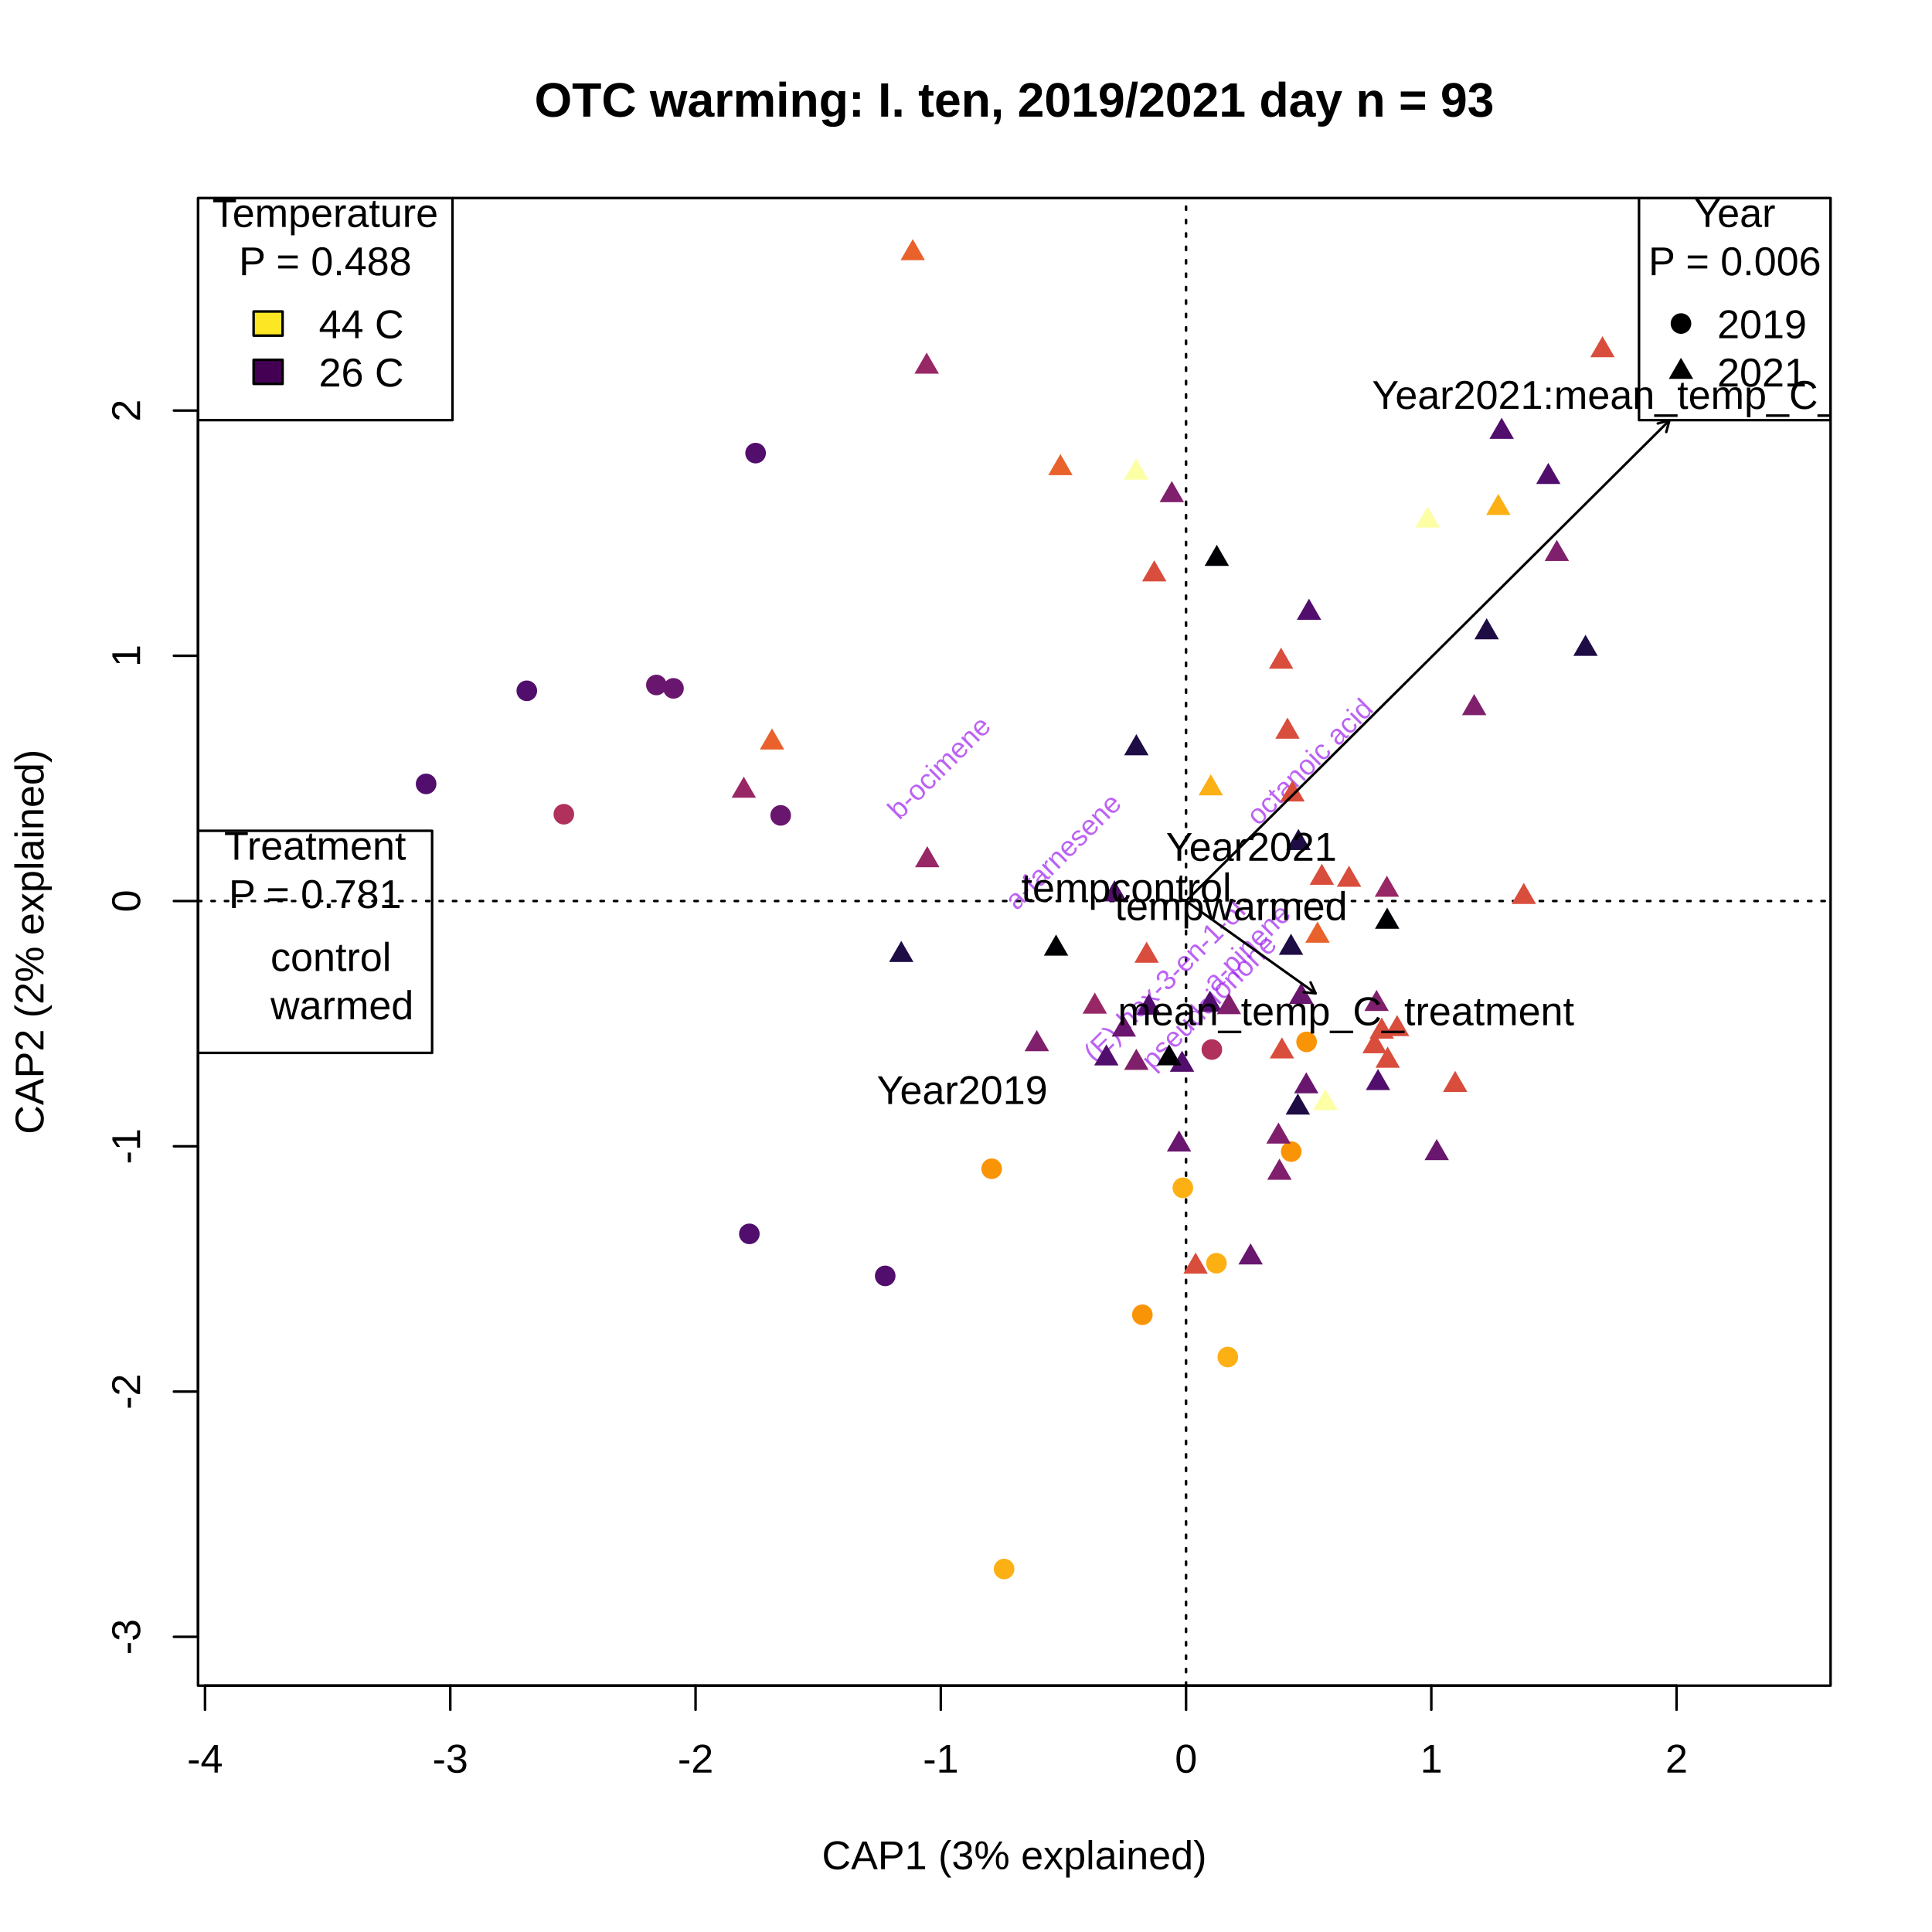
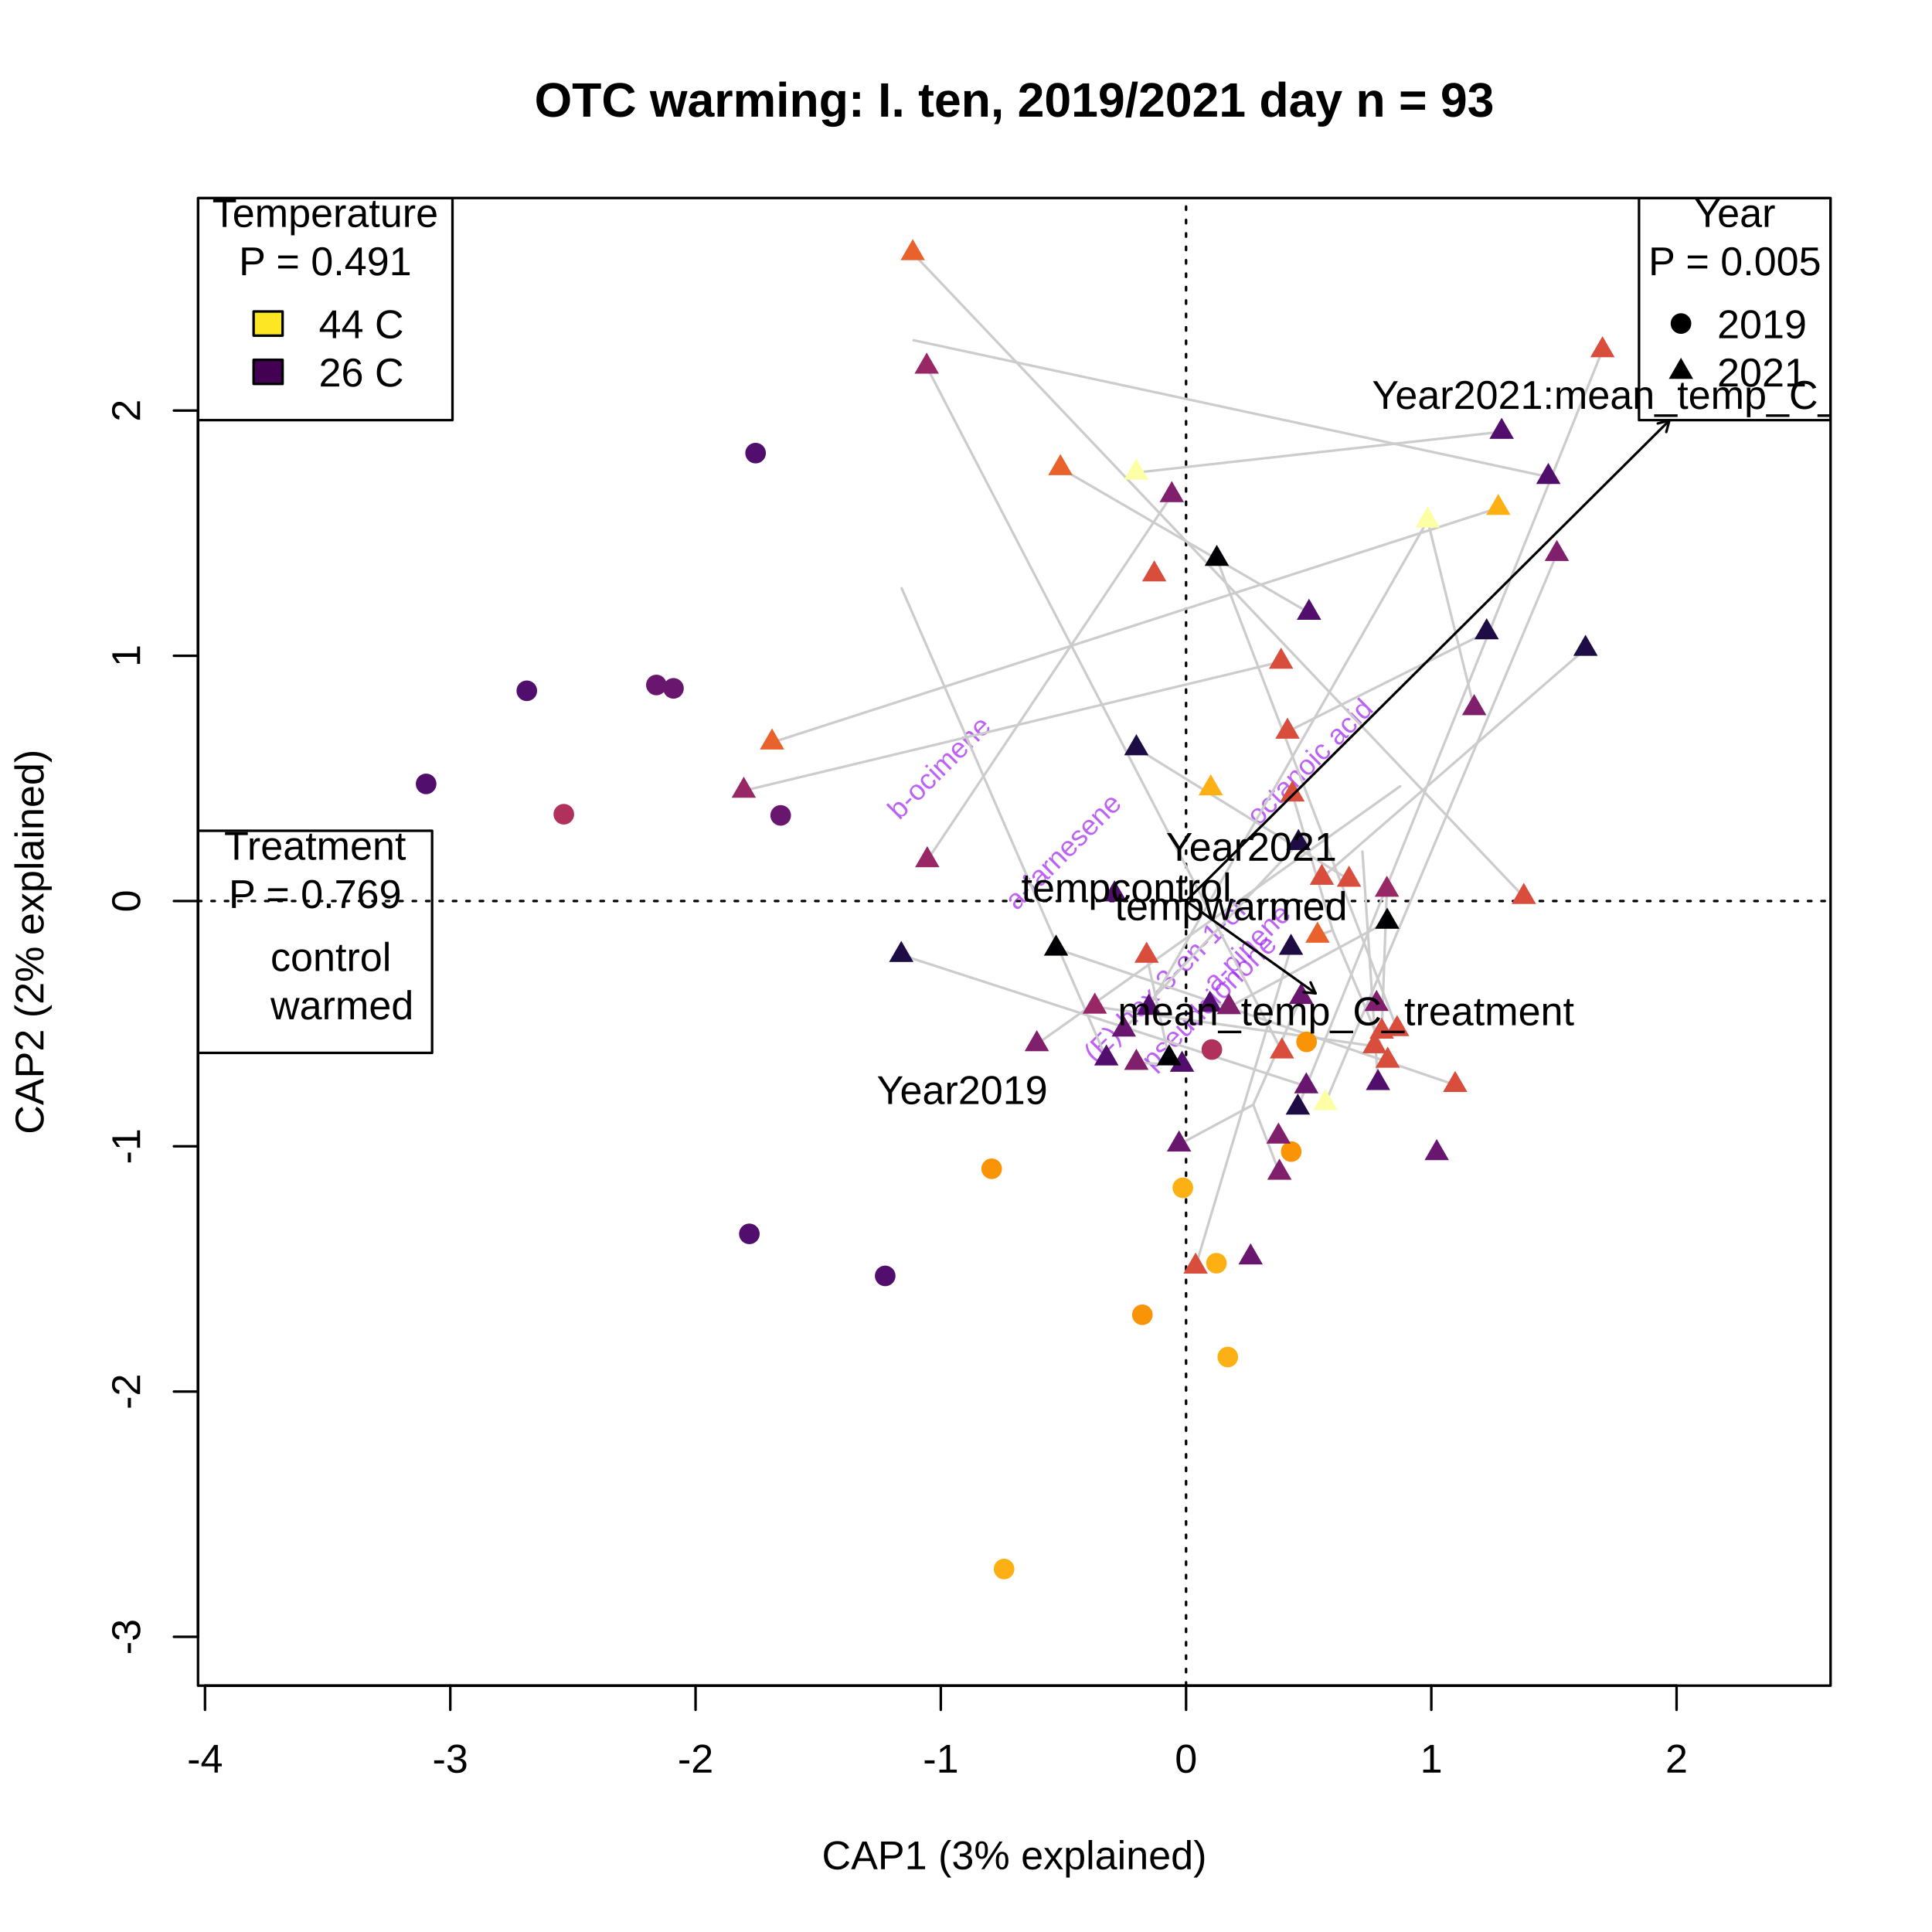
<svg xmlns="http://www.w3.org/2000/svg" class="svglite" width="576.00pt" height="576.00pt" viewBox="0 0 576.00 576.00">
  <defs>
    <style type="text/css">
    .svglite line, .svglite polyline, .svglite polygon, .svglite path, .svglite rect, .svglite circle {
      fill: none;
      stroke: #000000;
      stroke-linecap: round;
      stroke-linejoin: round;
      stroke-miterlimit: 10.00;
    }
    .svglite text {
      white-space: pre;
    }
  </style>
  </defs>
  <rect width="100%" height="100%" style="stroke: none; fill: #FFFFFF;" />
  <defs>
    <clipPath id="cpMC4wMHw1NzYuMDB8MC4wMHw1NzYuMDA=">
      <rect x="0.00" y="0.00" width="576.00" height="576.00" />
    </clipPath>
  </defs>
  <g clip-path="url(#cpMC4wMHw1NzYuMDB8MC4wMHw1NzYuMDA=)">
    <line x1="61.12" y1="502.56" x2="499.85" y2="502.56" style="stroke-width: 0.75;" />
    <line x1="61.12" y1="502.56" x2="61.12" y2="509.76" style="stroke-width: 0.75;" />
    <line x1="134.25" y1="502.56" x2="134.25" y2="509.76" style="stroke-width: 0.75;" />
    <line x1="207.37" y1="502.56" x2="207.37" y2="509.76" style="stroke-width: 0.75;" />
    <line x1="280.49" y1="502.56" x2="280.49" y2="509.76" style="stroke-width: 0.75;" />
    <line x1="353.61" y1="502.56" x2="353.61" y2="509.76" style="stroke-width: 0.75;" />
    <line x1="426.73" y1="502.56" x2="426.73" y2="509.76" style="stroke-width: 0.75;" />
    <line x1="499.85" y1="502.56" x2="499.85" y2="509.76" style="stroke-width: 0.75;" />
    <text x="61.12" y="528.48" text-anchor="middle" style="font-size: 12.00px; font-family: &quot;Arial&quot;;">-4</text>
    <text x="134.25" y="528.48" text-anchor="middle" style="font-size: 12.00px; font-family: &quot;Arial&quot;;">-3</text>
    <text x="207.37" y="528.48" text-anchor="middle" style="font-size: 12.00px; font-family: &quot;Arial&quot;;">-2</text>
    <text x="280.49" y="528.48" text-anchor="middle" style="font-size: 12.00px; font-family: &quot;Arial&quot;;">-1</text>
    <text x="353.61" y="528.48" text-anchor="middle" style="font-size: 12.00px; font-family: &quot;Arial&quot;;">0</text>
    <text x="426.73" y="528.48" text-anchor="middle" style="font-size: 12.00px; font-family: &quot;Arial&quot;;">1</text>
    <text x="499.85" y="528.48" text-anchor="middle" style="font-size: 12.00px; font-family: &quot;Arial&quot;;">2</text>
    <line x1="59.04" y1="488.00" x2="59.04" y2="122.39" style="stroke-width: 0.75;" />
    <line x1="59.04" y1="488.00" x2="51.84" y2="488.00" style="stroke-width: 0.75;" />
    <line x1="59.04" y1="414.88" x2="51.84" y2="414.88" style="stroke-width: 0.75;" />
    <line x1="59.04" y1="341.75" x2="51.84" y2="341.75" style="stroke-width: 0.75;" />
    <line x1="59.04" y1="268.63" x2="51.84" y2="268.63" style="stroke-width: 0.75;" />
    <line x1="59.04" y1="195.51" x2="51.84" y2="195.51" style="stroke-width: 0.75;" />
    <line x1="59.04" y1="122.39" x2="51.84" y2="122.39" style="stroke-width: 0.75;" />
    <text transform="translate(41.76,488.00) rotate(-90)" text-anchor="middle" style="font-size: 12.00px; font-family: &quot;Arial&quot;;">-3</text>
    <text transform="translate(41.76,414.88) rotate(-90)" text-anchor="middle" style="font-size: 12.00px; font-family: &quot;Arial&quot;;">-2</text>
    <text transform="translate(41.76,341.75) rotate(-90)" text-anchor="middle" style="font-size: 12.00px; font-family: &quot;Arial&quot;;">-1</text>
    <text transform="translate(41.76,268.63) rotate(-90)" text-anchor="middle" style="font-size: 12.00px; font-family: &quot;Arial&quot;;">0</text>
    <text transform="translate(41.76,195.51) rotate(-90)" text-anchor="middle" style="font-size: 12.00px; font-family: &quot;Arial&quot;;">1</text>
    <text transform="translate(41.76,122.39) rotate(-90)" text-anchor="middle" style="font-size: 12.00px; font-family: &quot;Arial&quot;;">2</text>
    <polygon points="59.04,502.56 545.76,502.56 545.76,59.04 59.04,59.04 " style="stroke-width: 0.75;" />
    <text x="302.40" y="557.28" text-anchor="middle" style="font-size: 12.00px; font-family: &quot;Arial&quot;;">CAP1 (3% explained)</text>
    <text transform="translate(12.96,280.80) rotate(-90)" text-anchor="middle" style="font-size: 12.00px; font-family: &quot;Arial&quot;;">CAP2 (2% explained)</text>
  </g>
  <defs>
    <clipPath id="cpNTkuMDR8NTQ1Ljc2fDU5LjA0fDUwMi41Ng==">
      <rect x="59.04" y="59.04" width="486.72" height="443.52" />
    </clipPath>
  </defs>
  <g clip-path="url(#cpNTkuMDR8NTQ1Ljc2fDU5LjA0fDUwMi41Ng==)">
    <line x1="59.04" y1="268.63" x2="545.76" y2="268.63" style="stroke-width: 0.75; stroke-dasharray: 1.00,3.00;" />
    <line x1="353.61" y1="502.56" x2="353.61" y2="59.04" style="stroke-width: 0.75; stroke-dasharray: 1.00,3.00;" />
  </g>
  <g clip-path="url(#cpMC4wMHw1NzYuMDB8MC4wMHw1NzYuMDA=)">
    <text x="302.40" y="34.77" text-anchor="middle" style="font-size: 14.40px; font-weight: bold; font-family: &quot;Arial&quot;;">OTC warming: I. ten, 2019/2021 day n = 93</text>
  </g>
  <g clip-path="url(#cpNTkuMDR8NTQ1Ljc2fDU5LjA0fDUwMi41Ng==)">
    <rect x="59.04" y="59.04" width="75.86" height="66.22" style="stroke-width: 0.75;" />
    <rect x="75.61" y="92.86" width="8.64" height="7.20" style="stroke-width: 0.75; fill: #FDE725;" />
    <rect x="75.61" y="107.26" width="8.64" height="7.20" style="stroke-width: 0.75; fill: #440154;" />
    <text x="96.97" y="67.66" text-anchor="middle" style="font-size: 12.00px; font-family: &quot;Arial&quot;;">Temperature </text>
-     <text x="96.97" y="82.06" text-anchor="middle" style="font-size: 12.00px; font-family: &quot;Arial&quot;;">P = 0.488</text>
+     <text x="96.97" y="82.06" text-anchor="middle" style="font-size: 12.00px; font-family: &quot;Arial&quot;;">P = 0.491</text>
    <text x="95.05" y="100.83" style="font-size: 12.00px; font-family: &quot;Arial&quot;;">44  C</text>
    <text x="95.05" y="115.23" style="font-size: 12.00px; font-family: &quot;Arial&quot;;">26  C</text>
    <rect x="488.65" y="59.04" width="57.11" height="66.22" style="stroke-width: 0.75;" />
    <circle cx="501.16" cy="96.46" r="2.70" style="stroke-width: 0.75; fill: #000000;" />
    <polygon points="501.16,106.66 504.80,112.96 497.53,112.96 " style="stroke-width: 0.75; stroke: none; fill: #000000;" />
    <text x="517.21" y="67.66" text-anchor="middle" style="font-size: 12.00px; font-family: &quot;Arial&quot;;">Year </text>
-     <text x="517.21" y="82.06" text-anchor="middle" style="font-size: 12.00px; font-family: &quot;Arial&quot;;">P = 0.006</text>
+     <text x="517.21" y="82.06" text-anchor="middle" style="font-size: 12.00px; font-family: &quot;Arial&quot;;">P = 0.005</text>
    <text x="511.96" y="100.83" style="font-size: 12.00px; font-family: &quot;Arial&quot;;">2019</text>
    <text x="511.96" y="115.23" style="font-size: 12.00px; font-family: &quot;Arial&quot;;">2021</text>
    <rect x="59.04" y="247.69" width="69.79" height="66.22" style="stroke-width: 0.75;" />
    <text x="93.94" y="256.31" text-anchor="middle" style="font-size: 12.00px; font-family: &quot;Arial&quot;;">Treatment </text>
-     <text x="93.94" y="270.71" text-anchor="middle" style="font-size: 12.00px; font-family: &quot;Arial&quot;;">P = 0.781</text>
+     <text x="93.94" y="270.71" text-anchor="middle" style="font-size: 12.00px; font-family: &quot;Arial&quot;;">P = 0.769</text>
    <text x="80.64" y="289.48" style="font-size: 12.00px; font-family: &quot;Arial&quot;;">control</text>
    <text x="80.64" y="303.88" style="font-size: 12.00px; font-family: &quot;Arial&quot;;">warmed</text>
    <text transform="translate(318.93,255.85) rotate(-45)" text-anchor="middle" style="font-size: 8.40px;fill: #A020F0; fill-opacity: 0.70; font-family: &quot;Arial&quot;;">a-farnesene</text>
    <text transform="translate(358.00,271.91) rotate(-45)" text-anchor="middle" style="font-size: 8.40px;fill: none; font-family: &quot;Arial&quot;;">b-myrcene</text>
    <text transform="translate(282.00,230.83) rotate(-45)" text-anchor="middle" style="font-size: 8.40px;fill: #A020F0; fill-opacity: 0.70; font-family: &quot;Arial&quot;;">b-ocimene</text>
    <text transform="translate(352.62,272.69) rotate(-45)" text-anchor="middle" style="font-size: 8.40px;fill: none; font-family: &quot;Arial&quot;;">g-terpinene</text>
    <text transform="translate(373.75,284.50) rotate(-45)" text-anchor="middle" style="font-size: 8.40px;fill: #A020F0; fill-opacity: 0.70; font-family: &quot;Arial&quot;;">a-pinene</text>
    <text transform="translate(345.28,270.34) rotate(-45)" text-anchor="middle" style="font-size: 8.40px;fill: none; font-family: &quot;Arial&quot;;">bergamotene</text>
    <text transform="translate(355.27,274.98) rotate(-45)" text-anchor="middle" style="font-size: 8.40px;fill: none; font-family: &quot;Arial&quot;;">(3E)-4,8-dimethylnona-1,3,7-triene</text>
    <text transform="translate(358.69,265.79) rotate(-45)" text-anchor="middle" style="font-size: 8.40px;fill: none; font-family: &quot;Arial&quot;;">2-hexyldecan-1-ol</text>
    <text transform="translate(355.81,273.95) rotate(-45)" text-anchor="middle" style="font-size: 8.40px;fill: none; font-family: &quot;Arial&quot;;">(1R,2R)-cyclooctane-1,2-diol</text>
    <text transform="translate(355.22,270.38) rotate(-45)" text-anchor="middle" style="font-size: 8.40px;fill: none; font-family: &quot;Arial&quot;;">(1Z,4Z,7Z)-1,5,9,9-tetramethylcycloundeca-1,4,7-triene</text>
    <text transform="translate(363.67,272.08) rotate(-45)" text-anchor="middle" style="font-size: 8.40px;fill: none; font-family: &quot;Arial&quot;;">(E)-hex-2-enal</text>
    <text transform="translate(355.25,270.27) rotate(-45)" text-anchor="middle" style="font-size: 8.40px;fill: none; font-family: &quot;Arial&quot;;">(Z)-3-methylundec-2-ene</text>
    <text transform="translate(346.24,280.71) rotate(-45)" text-anchor="middle" style="font-size: 8.40px;fill: none; font-family: &quot;Arial&quot;;">(2E)-2,7-dimethylocta-2,6-dien-1-ol</text>
    <text transform="translate(349.19,294.61) rotate(-45)" text-anchor="middle" style="font-size: 8.40px;fill: #A020F0; fill-opacity: 0.70; font-family: &quot;Arial&quot;;">(E)-hex-3-en-1-ol</text>
    <text transform="translate(358.03,276.27) rotate(-45)" text-anchor="middle" style="font-size: 8.40px;fill: none; font-family: &quot;Arial&quot;;">[(E)-hex-3-enyl] acetate</text>
    <text transform="translate(362.41,300.67) rotate(-45)" text-anchor="middle" style="font-size: 8.40px;fill: #A020F0; fill-opacity: 0.70; font-family: &quot;Arial&quot;;">pseudoionone</text>
    <text transform="translate(355.05,269.15) rotate(-45)" text-anchor="middle" style="font-size: 8.40px;fill: none; font-family: &quot;Arial&quot;;">methyl benzoate</text>
    <text transform="translate(361.17,283.41) rotate(-45)" text-anchor="middle" style="font-size: 8.40px;fill: none; font-family: &quot;Arial&quot;;">b-caryophyllene</text>
    <text transform="translate(358.21,268.57) rotate(-45)" text-anchor="middle" style="font-size: 8.40px;fill: none; font-family: &quot;Arial&quot;;">[(Z)-hex-3-enyl] butanoate</text>
    <text transform="translate(354.09,266.94) rotate(-45)" text-anchor="middle" style="font-size: 8.40px;fill: none; font-family: &quot;Arial&quot;;">nonyl prop-1-en-2-yl carbonate</text>
    <text transform="translate(354.08,276.30) rotate(-45)" text-anchor="middle" style="font-size: 8.40px;fill: none; font-family: &quot;Arial&quot;;">a-copaene</text>
    <text transform="translate(358.16,268.88) rotate(-45)" text-anchor="middle" style="font-size: 8.40px;fill: none; font-family: &quot;Arial&quot;;">nonylcyclopropane</text>
    <text transform="translate(347.69,257.06) rotate(-45)" text-anchor="middle" style="font-size: 8.40px;fill: none; font-family: &quot;Arial&quot;;">4,6-dimethyldodecane</text>
    <text transform="translate(356.02,275.13) rotate(-45)" text-anchor="middle" style="font-size: 8.40px;fill: none; font-family: &quot;Arial&quot;;">a-terpineol</text>
    <text transform="translate(356.50,272.41) rotate(-45)" text-anchor="middle" style="font-size: 8.40px;fill: none; font-family: &quot;Arial&quot;;">linalool</text>
    <text transform="translate(356.74,268.85) rotate(-45)" text-anchor="middle" style="font-size: 8.40px;fill: none; font-family: &quot;Arial&quot;;">2,4,6-trimethyloctane</text>
    <text transform="translate(355.13,265.99) rotate(-45)" text-anchor="middle" style="font-size: 8.40px;fill: none; font-family: &quot;Arial&quot;;">3,5-dimethyloctane</text>
    <text transform="translate(392.48,229.13) rotate(-45)" text-anchor="middle" style="font-size: 8.40px;fill: #A020F0; fill-opacity: 0.70; font-family: &quot;Arial&quot;;">octanoic acid</text>
    <text transform="translate(360.45,269.29) rotate(-45)" text-anchor="middle" style="font-size: 8.40px;fill: none; font-family: &quot;Arial&quot;;">2-O-(2-ethylhexyl) 1-O-(4-methylpentyl) oxalate</text>
    <text transform="translate(355.34,279.25) rotate(-45)" text-anchor="middle" style="font-size: 8.40px;fill: none; font-family: &quot;Arial&quot;;">petasitene</text>
    <text transform="translate(353.41,268.19) rotate(-45)" text-anchor="middle" style="font-size: 8.40px;fill: none; font-family: &quot;Arial&quot;;">trans-a-bergamotene</text>
    <text transform="translate(355.61,269.94) rotate(-45)" text-anchor="middle" style="font-size: 8.40px;fill: none; font-family: &quot;Arial&quot;;">2-methylundecane</text>
    <text transform="translate(362.26,271.02) rotate(-45)" text-anchor="middle" style="font-size: 8.40px;fill: none; font-family: &quot;Arial&quot;;">2-phenylacetonitrile</text>
    <text transform="translate(357.27,272.64) rotate(-45)" text-anchor="middle" style="font-size: 8.40px;fill: none; font-family: &quot;Arial&quot;;">3-methylbutanal oxime</text>
+     <line x1="374.35" y1="303.14" x2="433.84" y2="323.46" style="stroke-width: 0.75; stroke: #CCCCCC;" />
+     <line x1="374.35" y1="303.14" x2="314.85" y2="282.82" style="stroke-width: 0.75; stroke: #CCCCCC;" />
+     <line x1="312.90" y1="202.04" x2="276.45" y2="256.46" style="stroke-width: 0.75; stroke: #CCCCCC;" />
+     <line x1="312.90" y1="202.04" x2="349.36" y2="147.61" style="stroke-width: 0.75; stroke: #CCCCCC;" />
+     <line x1="389.98" y1="287.53" x2="413.57" y2="274.79" style="stroke-width: 0.75; stroke: #CCCCCC;" />
+     <line x1="389.98" y1="287.53" x2="366.39" y2="300.27" style="stroke-width: 0.75; stroke: #CCCCCC;" />
+     <line x1="413.54" y1="203.31" x2="443.23" y2="188.50" style="stroke-width: 0.75; stroke: #CCCCCC;" />
+     <line x1="413.54" y1="203.31" x2="383.85" y2="218.13" style="stroke-width: 0.75; stroke: #CCCCCC;" />
+     <line x1="432.34" y1="217.31" x2="386.93" y2="330.20" style="stroke-width: 0.75; stroke: #CCCCCC;" />
+     <line x1="432.34" y1="217.31" x2="477.76" y2="104.41" style="stroke-width: 0.75; stroke: #CCCCCC;" />
+     <line x1="370.67" y1="330.09" x2="384.90" y2="282.57" style="stroke-width: 0.75; stroke: #CCCCCC;" />
+     <line x1="370.67" y1="330.09" x2="356.45" y2="377.62" style="stroke-width: 0.75; stroke: #CCCCCC;" />
+     <line x1="345.20" y1="300.23" x2="348.56" y2="315.52" style="stroke-width: 0.75; stroke: #CCCCCC;" />
+     <line x1="345.20" y1="300.23" x2="341.85" y2="284.94" style="stroke-width: 0.75; stroke: #CCCCCC;" />
+     <line x1="433.40" y1="227.57" x2="472.70" y2="193.44" style="stroke-width: 0.75; stroke: #CCCCCC;" />
+     <line x1="433.40" y1="227.57" x2="394.09" y2="261.70" style="stroke-width: 0.75; stroke: #CCCCCC;" />
+     <line x1="389.65" y1="236.71" x2="362.77" y2="166.62" style="stroke-width: 0.75; stroke: #CCCCCC;" />
+     <line x1="389.65" y1="236.71" x2="416.53" y2="306.81" style="stroke-width: 0.75; stroke: #CCCCCC;" />
+     <line x1="370.49" y1="242.67" x2="338.79" y2="223.07" style="stroke-width: 0.75; stroke: #CCCCCC;" />
+     <line x1="370.49" y1="242.67" x2="402.19" y2="262.27" style="stroke-width: 0.75; stroke: #CCCCCC;" />
+     <line x1="361.08" y1="279.14" x2="335.05" y2="306.94" style="stroke-width: 0.75; stroke: #CCCCCC;" />
+     <line x1="361.08" y1="279.14" x2="387.11" y2="251.33" style="stroke-width: 0.75; stroke: #CCCCCC;" />
+     <line x1="373.63" y1="329.35" x2="387.93" y2="297.22" style="stroke-width: 0.75; stroke: #CCCCCC;" />
+     <line x1="373.63" y1="329.35" x2="351.52" y2="341.21" style="stroke-width: 0.75; stroke: #CCCCCC;" />
+     <line x1="373.63" y1="329.35" x2="381.44" y2="349.63" style="stroke-width: 0.75; stroke: #CCCCCC;" />
+     <line x1="329.07" y1="304.28" x2="268.70" y2="284.70" style="stroke-width: 0.75; stroke: #CCCCCC;" />
+     <line x1="329.07" y1="304.28" x2="389.45" y2="323.87" style="stroke-width: 0.75; stroke: #CCCCCC;" />
+     <line x1="367.00" y1="121.82" x2="272.38" y2="101.44" style="stroke-width: 0.75; stroke: #CCCCCC;" />
+     <line x1="367.00" y1="121.82" x2="461.61" y2="142.19" style="stroke-width: 0.75; stroke: #CCCCCC;" />
+     <line x1="353.20" y1="161.13" x2="390.26" y2="182.68" style="stroke-width: 0.75; stroke: #CCCCCC;" />
+     <line x1="353.20" y1="161.13" x2="316.15" y2="139.57" style="stroke-width: 0.75; stroke: #CCCCCC;" />
+     <line x1="338.44" y1="186.39" x2="446.70" y2="151.43" style="stroke-width: 0.75; stroke: #CCCCCC;" />
+     <line x1="338.44" y1="186.39" x2="230.17" y2="221.35" style="stroke-width: 0.75; stroke: #CCCCCC;" />
+     <line x1="432.57" y1="183.14" x2="439.51" y2="211.11" style="stroke-width: 0.75; stroke: #CCCCCC;" />
+     <line x1="432.57" y1="183.14" x2="425.63" y2="155.18" style="stroke-width: 0.75; stroke: #CCCCCC;" />
+     <line x1="429.64" y1="247.01" x2="464.15" y2="165.16" style="stroke-width: 0.75; stroke: #CCCCCC;" />
+     <line x1="429.64" y1="247.01" x2="395.13" y2="328.86" style="stroke-width: 0.75; stroke: #CCCCCC;" />
+     <line x1="345.60" y1="317.15" x2="352.41" y2="317.43" style="stroke-width: 0.75; stroke: #CCCCCC;" />
+     <line x1="345.60" y1="317.15" x2="338.79" y2="316.86" style="stroke-width: 0.75; stroke: #CCCCCC;" />
+     <line x1="299.33" y1="245.46" x2="268.82" y2="175.38" style="stroke-width: 0.75; stroke: #CCCCCC;" />
+     <line x1="299.33" y1="245.46" x2="329.85" y2="315.55" style="stroke-width: 0.75; stroke: #CCCCCC;" />
+     <line x1="393.22" y1="134.81" x2="447.70" y2="128.73" style="stroke-width: 0.75; stroke: #CCCCCC;" />
+     <line x1="393.22" y1="134.81" x2="338.74" y2="140.90" style="stroke-width: 0.75; stroke: #CCCCCC;" />
+     <line x1="384.07" y1="227.80" x2="342.50" y2="300.42" style="stroke-width: 0.75; stroke: #CCCCCC;" />
+     <line x1="384.07" y1="227.80" x2="425.63" y2="155.18" style="stroke-width: 0.75; stroke: #CCCCCC;" />
+     <line x1="408.51" y1="288.38" x2="410.84" y2="322.89" style="stroke-width: 0.75; stroke: #CCCCCC;" />
+     <line x1="408.51" y1="288.38" x2="406.19" y2="253.88" style="stroke-width: 0.75; stroke: #CCCCCC;" />
+     <line x1="363.27" y1="272.86" x2="309.11" y2="311.30" style="stroke-width: 0.75; stroke: #CCCCCC;" />
+     <line x1="363.27" y1="272.86" x2="417.44" y2="234.41" style="stroke-width: 0.75; stroke: #CCCCCC;" />
+     <line x1="363.22" y1="171.43" x2="454.30" y2="267.40" style="stroke-width: 0.75; stroke: #CCCCCC;" />
+     <line x1="363.22" y1="171.43" x2="272.13" y2="75.47" style="stroke-width: 0.75; stroke: #CCCCCC;" />
+     <line x1="368.11" y1="306.01" x2="326.40" y2="300.11" style="stroke-width: 0.75; stroke: #CCCCCC;" />
+     <line x1="368.11" y1="306.01" x2="409.82" y2="311.92" style="stroke-width: 0.75; stroke: #CCCCCC;" />
+     <line x1="412.71" y1="286.40" x2="411.94" y2="307.55" style="stroke-width: 0.75; stroke: #CCCCCC;" />
+     <line x1="412.71" y1="286.40" x2="413.48" y2="265.25" style="stroke-width: 0.75; stroke: #CCCCCC;" />
+     <line x1="397.28" y1="277.34" x2="385.33" y2="236.85" style="stroke-width: 0.75; stroke: #CCCCCC;" />
+     <line x1="397.28" y1="277.34" x2="413.72" y2="316.23" style="stroke-width: 0.75; stroke: #CCCCCC;" />
+     <line x1="397.28" y1="277.34" x2="392.80" y2="278.95" style="stroke-width: 0.75; stroke: #CCCCCC;" />
+     <line x1="301.84" y1="216.50" x2="221.75" y2="235.74" style="stroke-width: 0.75; stroke: #CCCCCC;" />
+     <line x1="301.84" y1="216.50" x2="381.94" y2="197.27" style="stroke-width: 0.75; stroke: #CCCCCC;" />
+     <line x1="329.23" y1="211.38" x2="276.28" y2="109.31" style="stroke-width: 0.75; stroke: #CCCCCC;" />
+     <line x1="329.23" y1="211.38" x2="382.19" y2="313.45" style="stroke-width: 0.75; stroke: #CCCCCC;" />
    <circle cx="384.96" cy="343.33" r="2.70" style="stroke-width: 0.75; stroke: #FA9407; fill: #FA9407;" />
    <circle cx="366.05" cy="404.58" r="2.70" style="stroke-width: 0.75; stroke: #FCB014; fill: #FCB014;" />
    <circle cx="299.35" cy="467.78" r="2.70" style="stroke-width: 0.75; stroke: #FCB014; fill: #FCB014;" />
    <circle cx="352.65" cy="354.13" r="2.70" style="stroke-width: 0.75; stroke: #FCB014; fill: #FCB014;" />
    <circle cx="362.66" cy="376.61" r="2.70" style="stroke-width: 0.75; stroke: #FCB014; fill: #FCB014;" />
    <circle cx="295.65" cy="348.45" r="2.70" style="stroke-width: 0.75; stroke: #FA9407; fill: #FA9407;" />
    <circle cx="340.58" cy="391.98" r="2.70" style="stroke-width: 0.75; stroke: #FA9407; fill: #FA9407;" />
    <circle cx="389.54" cy="310.62" r="2.70" style="stroke-width: 0.75; stroke: #FA9407; fill: #FA9407;" />
    <polygon points="326.40,295.91 330.03,302.21 322.76,302.21 " style="stroke-width: 0.75; stroke: none; fill: #982766;" />
    <polygon points="433.84,319.26 437.48,325.56 430.21,325.56 " style="stroke-width: 0.75; stroke: none; fill: #D94D3D;" />
    <polygon points="276.28,105.11 279.92,111.40 272.64,111.40 " style="stroke-width: 0.75; stroke: none; fill: #982766;" />
    <polygon points="268.70,280.50 272.34,286.80 265.07,286.80 " style="stroke-width: 0.75; stroke: none; fill: #1E0C45;" />
    <polygon points="221.75,231.54 225.38,237.84 218.11,237.84 " style="stroke-width: 0.75; stroke: none; fill: #982766;" />
    <polygon points="389.45,319.67 393.08,325.96 385.81,325.96 " style="stroke-width: 0.75; stroke: none; fill: #69166E;" />
    <polygon points="382.19,309.26 385.82,315.55 378.55,315.55 " style="stroke-width: 0.75; stroke: none; fill: #D94D3D;" />
    <polygon points="381.94,193.07 385.57,199.37 378.30,199.37 " style="stroke-width: 0.75; stroke: none; fill: #D94D3D;" />
    <polygon points="387.93,293.02 391.57,299.32 384.29,299.32 " style="stroke-width: 0.75; stroke: none; fill: #69166E;" />
    <polygon points="351.52,337.01 355.15,343.31 347.88,343.31 " style="stroke-width: 0.75; stroke: none; fill: #69166E;" />
    <polygon points="385.33,232.65 388.97,238.95 381.70,238.95 " style="stroke-width: 0.75; stroke: none; fill: #D94D3D;" />
    <polygon points="413.72,312.03 417.36,318.33 410.08,318.33 " style="stroke-width: 0.75; stroke: none; fill: #D94D3D;" />
    <polygon points="335.05,302.74 338.69,309.04 331.42,309.04 " style="stroke-width: 0.75; stroke: none; fill: #69166E;" />
    <polygon points="409.82,307.72 413.46,314.02 406.18,314.02 " style="stroke-width: 0.75; stroke: none; fill: #D94D3D;" />
    <polygon points="454.30,263.20 457.94,269.50 450.67,269.50 " style="stroke-width: 0.75; stroke: none; fill: #D94D3D;" />
    <polygon points="428.34,339.58 431.98,345.88 424.71,345.88 " style="stroke-width: 0.75; stroke: none; fill: #69166E;" />
    <polygon points="276.45,252.26 280.09,258.56 272.81,258.56 " style="stroke-width: 0.75; stroke: none; fill: #982766;" />
    <polygon points="446.70,147.23 450.34,153.53 443.07,153.53 " style="stroke-width: 0.75; stroke: none; fill: #FCB014;" />
    <polygon points="360.97,230.83 364.60,237.12 357.33,237.12 " style="stroke-width: 0.75; stroke: none; fill: #FCB014;" />
    <polygon points="411.94,303.35 415.58,309.65 408.31,309.65 " style="stroke-width: 0.75; stroke: none; fill: #D94D3D;" />
    <polygon points="472.70,189.24 476.34,195.54 469.07,195.54 " style="stroke-width: 0.75; stroke: none; fill: #1E0C45;" />
    <polygon points="381.16,334.65 384.80,340.95 377.53,340.95 " style="stroke-width: 0.75; stroke: none; fill: #801F6C;" />
    <polygon points="309.11,307.10 312.75,313.40 305.48,313.40 " style="stroke-width: 0.75; stroke: none; fill: #801F6C;" />
    <polygon points="338.79,218.87 342.43,225.17 335.15,225.17 " style="stroke-width: 0.75; stroke: none; fill: #1E0C45;" />
    <polygon points="381.44,345.43 385.08,351.73 377.81,351.73 " style="stroke-width: 0.75; stroke: none; fill: #801F6C;" />
    <polygon points="362.77,162.42 366.41,168.72 359.14,168.72 " style="stroke-width: 0.75; stroke: none; fill: #000004;" />
    <polygon points="410.84,318.69 414.47,324.99 407.20,324.99 " style="stroke-width: 0.75; stroke: none; fill: #510E6C;" />
    <polygon points="342.50,296.22 346.14,302.52 338.86,302.52 " style="stroke-width: 0.75; stroke: none; fill: #510E6C;" />
    <polygon points="332.28,262.44 335.92,268.74 328.64,268.74 " style="stroke-width: 0.75; stroke: none; fill: #510E6C;" />
    <polygon points="329.85,311.35 333.48,317.64 326.21,317.64 " style="stroke-width: 0.75; stroke: none; fill: #510E6C;" />
    <polygon points="443.23,184.30 446.86,190.60 439.59,190.60 " style="stroke-width: 0.75; stroke: none; fill: #1E0C45;" />
    <polygon points="439.51,206.91 443.15,213.21 435.88,213.21 " style="stroke-width: 0.75; stroke: none; fill: #801F6C;" />
    <polygon points="410.40,295.11 414.04,301.41 406.77,301.41 " style="stroke-width: 0.75; stroke: none; fill: #801F6C;" />
    <polygon points="384.90,278.37 388.53,284.67 381.26,284.67 " style="stroke-width: 0.75; stroke: none; fill: #1E0C45;" />
    <polygon points="464.15,160.96 467.79,167.26 460.51,167.26 " style="stroke-width: 0.75; stroke: none; fill: #801F6C;" />
    <polygon points="392.80,274.75 396.44,281.05 389.16,281.05 " style="stroke-width: 0.75; stroke: none; fill: #E9612B;" />
    <polygon points="386.93,326.00 390.56,332.30 383.29,332.30 " style="stroke-width: 0.75; stroke: none; fill: #1E0C45;" />
    <polygon points="352.41,313.24 356.05,319.53 348.77,319.53 " style="stroke-width: 0.75; stroke: none; fill: #510E6C;" />
    <polygon points="447.70,124.53 451.34,130.83 444.06,130.83 " style="stroke-width: 0.75; stroke: none; fill: #510E6C;" />
    <polygon points="348.56,311.32 352.20,317.62 344.92,317.62 " style="stroke-width: 0.75; stroke: none; fill: #000004;" />
    <polygon points="461.61,137.99 465.25,144.29 457.98,144.29 " style="stroke-width: 0.75; stroke: none; fill: #510E6C;" />
    <polygon points="314.85,278.62 318.49,284.92 311.21,284.92 " style="stroke-width: 0.75; stroke: none; fill: #000004;" />
    <polygon points="372.85,370.68 376.49,376.98 369.21,376.98 " style="stroke-width: 0.75; stroke: none; fill: #69166E;" />
    <polygon points="413.57,270.59 417.20,276.89 409.93,276.89 " style="stroke-width: 0.75; stroke: none; fill: #000004;" />
    <polygon points="390.26,178.48 393.90,184.78 386.63,184.78 " style="stroke-width: 0.75; stroke: none; fill: #510E6C;" />
    <polygon points="360.72,295.34 364.36,301.64 357.09,301.64 " style="stroke-width: 0.75; stroke: none; fill: #510E6C;" />
    <polygon points="413.48,261.06 417.12,267.35 409.85,267.35 " style="stroke-width: 0.75; stroke: none; fill: #982766;" />
    <polygon points="366.39,296.07 370.02,302.36 362.75,302.36 " style="stroke-width: 0.75; stroke: none; fill: #801F6C;" />
    <polygon points="349.36,143.41 352.99,149.71 345.72,149.71 " style="stroke-width: 0.75; stroke: none; fill: #801F6C;" />
    <polygon points="394.09,257.51 397.73,263.80 390.46,263.80 " style="stroke-width: 0.75; stroke: none; fill: #D94D3D;" />
    <polygon points="416.53,302.61 420.17,308.91 412.90,308.91 " style="stroke-width: 0.75; stroke: none; fill: #D94D3D;" />
    <polygon points="395.13,324.67 398.76,330.96 391.49,330.96 " style="stroke-width: 0.75; stroke: none; fill: #FCFFA4;" />
    <polygon points="477.76,100.22 481.39,106.51 474.12,106.51 " style="stroke-width: 0.75; stroke: none; fill: #D94D3D;" />
    <polygon points="387.11,247.13 390.75,253.43 383.48,253.43 " style="stroke-width: 0.75; stroke: none; fill: #1E0C45;" />
    <polygon points="402.19,258.07 405.83,264.37 398.55,264.37 " style="stroke-width: 0.75; stroke: none; fill: #D94D3D;" />
    <polygon points="338.74,136.70 342.37,143.00 335.10,143.00 " style="stroke-width: 0.75; stroke: none; fill: #FCFFA4;" />
    <polygon points="341.85,280.74 345.49,287.04 338.21,287.04 " style="stroke-width: 0.75; stroke: none; fill: #D94D3D;" />
    <polygon points="356.45,373.42 360.09,379.72 352.81,379.72 " style="stroke-width: 0.75; stroke: none; fill: #D94D3D;" />
    <polygon points="383.85,213.93 387.49,220.23 380.22,220.23 " style="stroke-width: 0.75; stroke: none; fill: #D94D3D;" />
    <polygon points="425.63,150.98 429.27,157.28 422.00,157.28 " style="stroke-width: 0.75; stroke: none; fill: #FCFFA4;" />
    <polygon points="338.79,312.66 342.43,318.96 335.15,318.96 " style="stroke-width: 0.75; stroke: none; fill: #FCFFA4;" />
    <polygon points="338.79,312.66 342.43,318.96 335.15,318.96 " style="stroke-width: 0.75; stroke: none; fill: #801F6C;" />
    <polygon points="272.13,71.27 275.76,77.57 268.49,77.57 " style="stroke-width: 0.75; stroke: none; fill: #E9612B;" />
    <polygon points="230.17,217.15 233.81,223.45 226.54,223.45 " style="stroke-width: 0.75; stroke: none; fill: #E9612B;" />
    <polygon points="316.15,135.37 319.78,141.67 312.51,141.67 " style="stroke-width: 0.75; stroke: none; fill: #E9612B;" />
    <polygon points="344.13,167.04 347.77,173.34 340.49,173.34 " style="stroke-width: 0.75; stroke: none; fill: #D94D3D;" />
    <circle cx="225.27" cy="135.09" r="2.70" style="stroke-width: 0.75; stroke: #510E6C; fill: #510E6C;" />
    <circle cx="361.30" cy="312.91" r="2.70" style="stroke-width: 0.75; stroke: #B0315B; fill: #B0315B;" />
    <circle cx="232.75" cy="243.10" r="2.70" style="stroke-width: 0.75; stroke: #69166E; fill: #69166E;" />
    <circle cx="223.41" cy="367.86" r="2.70" style="stroke-width: 0.75; stroke: #510E6C; fill: #510E6C;" />
    <circle cx="263.91" cy="380.39" r="2.70" style="stroke-width: 0.75; stroke: #510E6C; fill: #510E6C;" />
    <circle cx="168.10" cy="242.75" r="2.70" style="stroke-width: 0.75; stroke: #B0315B; fill: #B0315B;" />
    <circle cx="195.69" cy="204.22" r="2.70" style="stroke-width: 0.75; stroke: #69166E; fill: #69166E;" />
    <circle cx="200.79" cy="205.23" r="2.70" style="stroke-width: 0.75; stroke: #69166E; fill: #69166E;" />
    <circle cx="157.06" cy="205.95" r="2.70" style="stroke-width: 0.75; stroke: #510E6C; fill: #510E6C;" />
    <circle cx="127.04" cy="233.71" r="2.70" style="stroke-width: 0.75; stroke: #510E6C; fill: #510E6C;" />
    <text x="286.87" y="329.15" text-anchor="middle" style="font-size: 12.00px; font-family: &quot;Arial&quot;;">Year2019</text>
    <text x="373.08" y="256.62" text-anchor="middle" style="font-size: 12.00px; font-family: &quot;Arial&quot;;">Year2021</text>
    <text x="335.82" y="268.79" text-anchor="middle" style="font-size: 12.00px; font-family: &quot;Arial&quot;;">tempcontrol</text>
    <text x="367.04" y="274.32" text-anchor="middle" style="font-size: 12.00px; font-family: &quot;Arial&quot;;">tempwarmed</text>
    <line x1="353.61" y1="268.63" x2="392.22" y2="296.15" style="stroke-width: 0.75;" />
    <polyline points="388.64,295.81 392.22,296.15 390.73,292.88 " style="stroke-width: 0.75;" />
    <line x1="353.61" y1="268.63" x2="497.72" y2="125.33" style="stroke-width: 0.75;" />
    <polyline points="496.78,128.80 497.72,125.33 494.24,126.25 " style="stroke-width: 0.75;" />
    <text x="401.29" y="305.65" text-anchor="middle" style="font-size: 12.00px; font-family: &quot;Arial&quot;;">mean_temp_C_treatment</text>
    <text x="504.22" y="121.90" text-anchor="middle" style="font-size: 12.00px; font-family: &quot;Arial&quot;;">Year2021:mean_temp_C_treatment</text>
  </g>
</svg>
